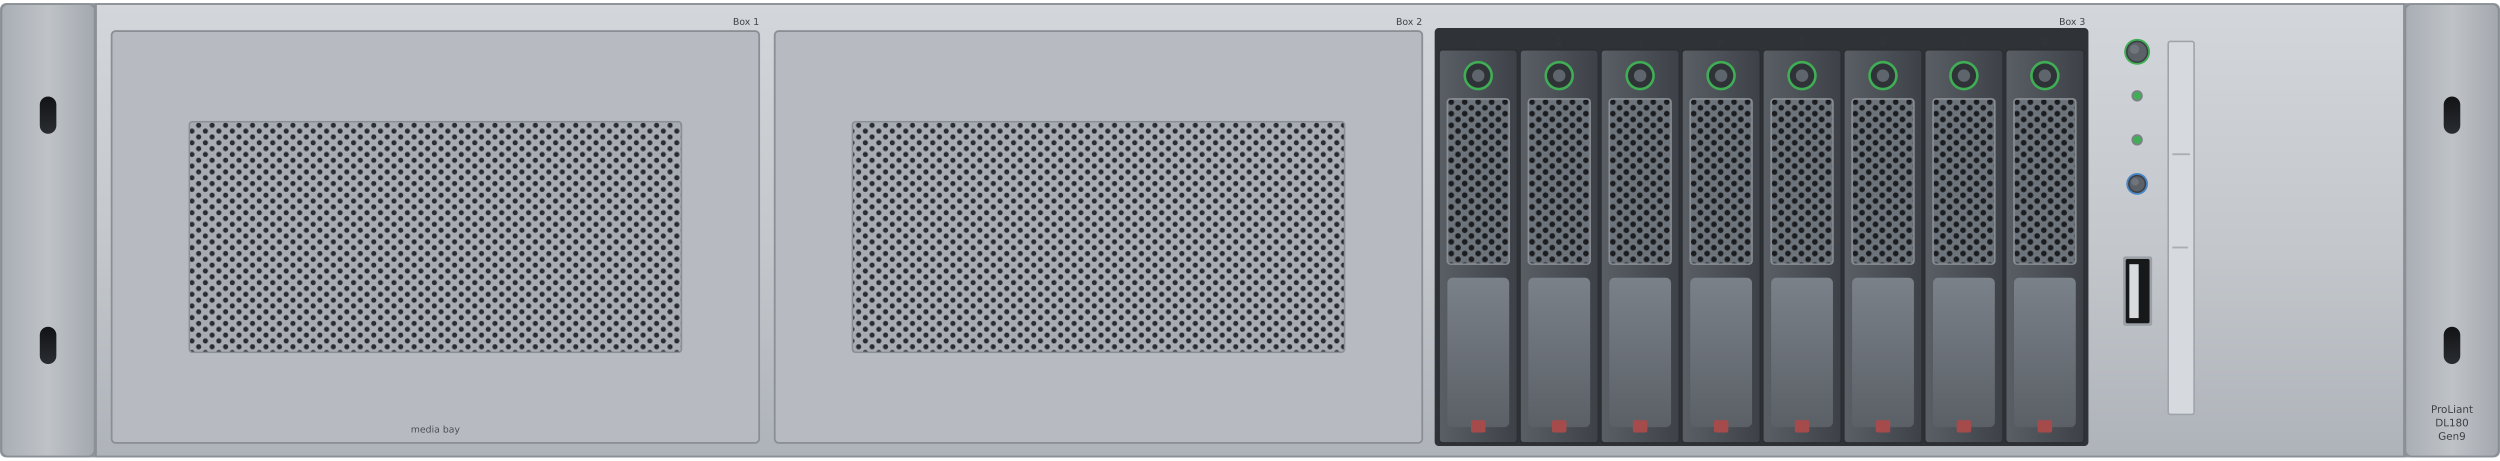
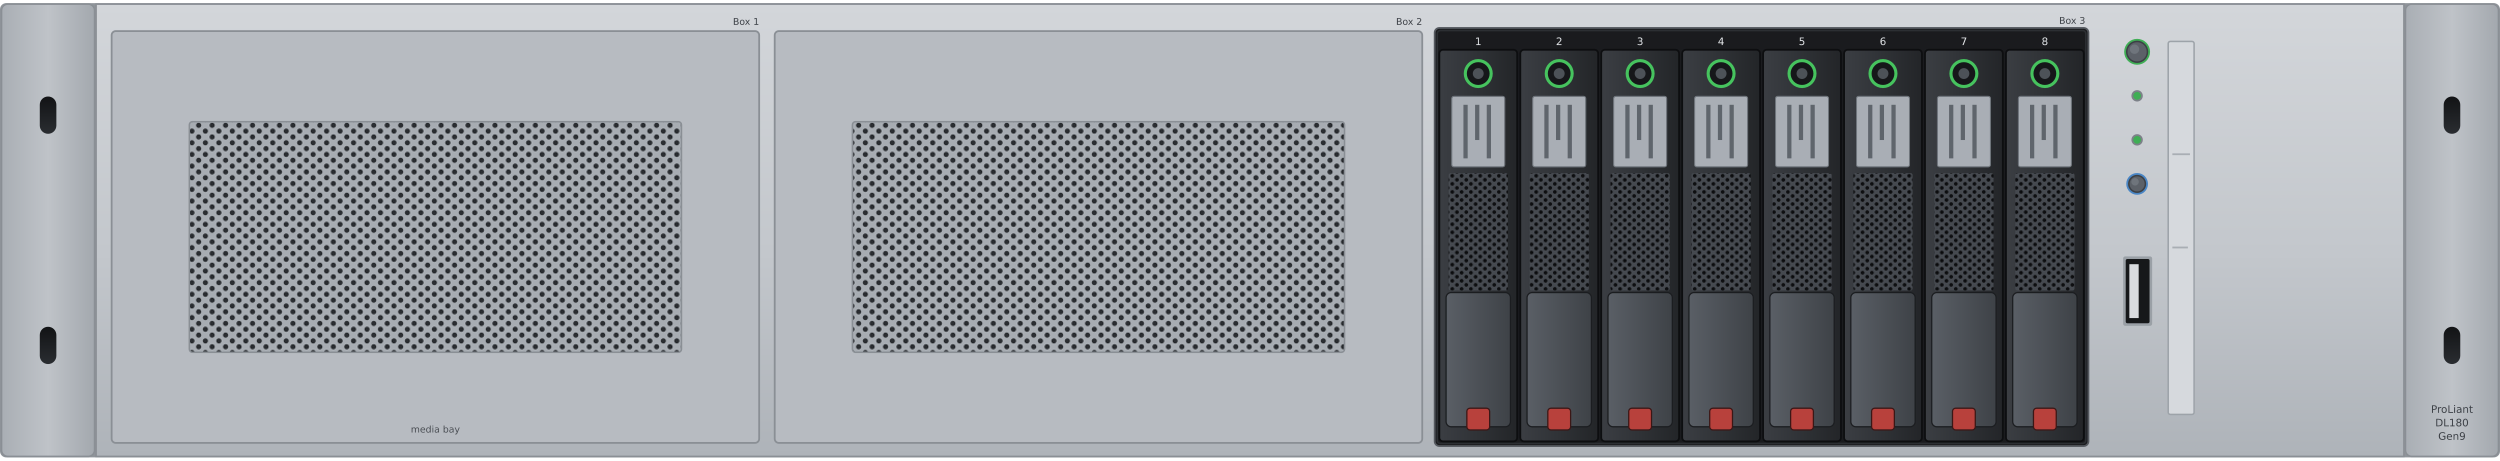
<svg xmlns="http://www.w3.org/2000/svg" viewBox="0 0 482.6 88.9" width="482.6mm" height="88.9mm" font-family="DejaVu Sans, Liberation Sans, Arial, sans-serif">
  <defs>
    <linearGradient id="metal" x1="0" y1="0" x2="0" y2="1">
      <stop offset="0" stop-color="#d3d6da" />
      <stop offset="0.55" stop-color="#c3c7cc" />
      <stop offset="1" stop-color="#aeb3b9" />
    </linearGradient>
    <linearGradient id="ear" x1="0" y1="0" x2="1" y2="0">
      <stop offset="0" stop-color="#a9aeb4" />
      <stop offset="0.5" stop-color="#bfc3c8" />
      <stop offset="1" stop-color="#a3a8ae" />
    </linearGradient>
    <linearGradient id="carrier" x1="0" y1="0" x2="0" y2="1">
      <stop offset="0" stop-color="#5a5f66" />
      <stop offset="1" stop-color="#3d4147" />
    </linearGradient>
    <linearGradient id="carrierv" x1="0" y1="0" x2="1" y2="0">
      <stop offset="0" stop-color="#5a5f66" />
      <stop offset="1" stop-color="#3d4147" />
    </linearGradient>
    <linearGradient id="handle" x1="0" y1="0" x2="0" y2="1">
      <stop offset="0" stop-color="#7b8189" />
      <stop offset="1" stop-color="#5b6067" />
    </linearGradient>
    <linearGradient id="hole" x1="0" y1="0" x2="0" y2="1">
      <stop offset="0" stop-color="#121315" />
      <stop offset="1" stop-color="#2a2d31" />
    </linearGradient>
    <linearGradient id="cage" x1="0" y1="0" x2="0" y2="1">
      <stop offset="0" stop-color="#b9bdc2" />
      <stop offset="1" stop-color="#8e949b" />
    </linearGradient>
    <linearGradient id="module" x1="0" y1="0" x2="0" y2="1">
      <stop offset="0" stop-color="#8a9097" />
      <stop offset="1" stop-color="#6c7279" />
    </linearGradient>
    <linearGradient id="lcd" x1="0" y1="0" x2="0" y2="1">
      <stop offset="0" stop-color="#36414d" />
      <stop offset="1" stop-color="#1f262e" />
    </linearGradient>
    <pattern id="hex" width="2.6" height="2.25" patternUnits="userSpaceOnUse">
      <rect width="2.6" height="2.25" fill="#a7acb2" />
      <circle cx="0.65" cy="0.56" r="0.5" fill="#2b2e32" />
      <circle cx="1.95" cy="1.69" r="0.5" fill="#2b2e32" />
    </pattern>
    <pattern id="hexdark" width="2.6" height="2.25" patternUnits="userSpaceOnUse">
      <rect width="2.6" height="2.25" fill="#6d737a" />
      <circle cx="0.65" cy="0.56" r="0.55" fill="#1b1d20" />
      <circle cx="1.95" cy="1.69" r="0.55" fill="#1b1d20" />
    </pattern>
    <pattern id="slots" width="3" height="6" patternUnits="userSpaceOnUse">
      <rect width="3" height="6" fill="#b3b8be" />
      <rect x="0.9" y="0.8" width="1.2" height="4.4" rx="0.6" fill="#2b2e32" />
+     </pattern>
+   </defs>
+   <defs>
+     <linearGradient id="carrierdark" x1="0" y1="0" x2="1" y2="0">
+       <stop offset="0" stop-color="#3b3e43" />
+       <stop offset="0.5" stop-color="#2f3236" />
+       <stop offset="1" stop-color="#232528" />
+     </linearGradient>
+     <linearGradient id="carrierdarkh" x1="0" y1="0" x2="0" y2="1">
+       <stop offset="0" stop-color="#3b3e43" />
+       <stop offset="0.5" stop-color="#2f3236" />
+       <stop offset="1" stop-color="#232528" />
+     </linearGradient>
+     <linearGradient id="lever" x1="0" y1="0" x2="1" y2="0">
+       <stop offset="0" stop-color="#5a5f66" />
+       <stop offset="1" stop-color="#3e4247" />
+     </linearGradient>
+     <linearGradient id="leverh" x1="0" y1="0" x2="0" y2="1">
+       <stop offset="0" stop-color="#5a5f66" />
+       <stop offset="1" stop-color="#3e4247" />
+     </linearGradient>
+     <pattern id="mesh" width="1.8" height="1.56" patternUnits="userSpaceOnUse">
+       <rect width="1.8" height="1.56" fill="#45494f" />
+       <circle cx="0.45" cy="0.39" r="0.36" fill="#0e0f11" />
+       <circle cx="1.35" cy="1.17" r="0.36" fill="#0e0f11" />
    </pattern>
  </defs>
  <rect x="0" y="0.6" width="482.6" height="87.7" fill="#8f949a" rx="1.2" />
  <rect x="0.3" y="0.8" width="17.95" height="87.3" fill="url(#ear)" rx="1.2" stroke="#8a8f95" stroke-width="0.3" />
  <rect x="7.68" y="18.63" width="3.2" height="7.2" rx="1.6" fill="url(#hole)" />
  <rect x="7.68" y="63.08" width="3.2" height="7.2" rx="1.6" fill="url(#hole)" />
  <rect x="464.35" y="0.8" width="17.95" height="87.3" fill="url(#ear)" rx="1.2" stroke="#8a8f95" stroke-width="0.3" />
  <rect x="471.73" y="18.63" width="3.2" height="7.2" rx="1.6" fill="url(#hole)" />
  <rect x="471.73" y="63.08" width="3.2" height="7.2" rx="1.6" fill="url(#hole)" />
  <rect x="18.55" y="0.8" width="445.5" height="87.3" fill="url(#metal)" stroke="#8a8f95" stroke-width="0.3" />
  <text x="473.33" y="79.7" font-size="2" text-anchor="middle" fill="#3b3f45">ProLiant</text>
  <text x="473.33" y="82.3" font-size="2" text-anchor="middle" fill="#3b3f45">DL180</text>
  <text x="473.33" y="84.9" font-size="2" text-anchor="middle" fill="#3b3f45">Gen9</text>
  <rect x="21.55" y="6" width="125" height="79.5" fill="#b7bbc1" rx="0.8" stroke="#8a8f95" stroke-width="0.35" />
  <rect x="36.55" y="23.49" width="95" height="44.52" fill="url(#hex)" rx="0.6" stroke="#8a8f95" stroke-width="0.3" />
  <text x="146.55" y="4.8" font-size="1.8" text-anchor="end" fill="#3b3f45">Box 1</text>
  <text x="84.05" y="83.5" font-size="1.8" text-anchor="middle" fill="#4a4e54">media bay</text>
  <rect x="149.55" y="6" width="125" height="79.5" fill="#b7bbc1" rx="0.8" stroke="#8a8f95" stroke-width="0.35" />
  <rect x="164.55" y="23.49" width="95" height="44.52" fill="url(#hex)" rx="0.6" stroke="#8a8f95" stroke-width="0.3" />
  <text x="274.55" y="4.8" font-size="1.8" text-anchor="end" fill="#3b3f45">Box 2</text>
-   <rect x="276.95" y="5.4" width="126.2" height="80.7" fill="#2f3236" rx="0.8" />
-   <rect x="277.8" y="9.6" width="15.13" height="75.9" fill="url(#carrierv)" rx="0.7" stroke="#2b2e32" stroke-width="0.3" />
-   <circle cx="285.36" cy="14.6" r="2.6" fill="#2f3337" stroke="#3fae55" stroke-width="0.5" />
-   <circle cx="285.36" cy="14.6" r="1.2" fill="#5f656c" />
-   <rect x="279.4" y="19.1" width="11.93" height="31.88" fill="url(#hexdark)" rx="0.6" stroke="#8a8f95" stroke-width="0.3" />
-   <rect x="279.4" y="53.62" width="11.93" height="28.84" fill="url(#handle)" rx="1" />
-   <rect x="283.96" y="81.1" width="2.8" height="2.4" fill="#a54b4b" rx="0.4" />
-   <text x="285.36" y="8.8" font-size="1.9" text-anchor="middle" fill="#33363b">1</text>
-   <rect x="293.43" y="9.6" width="15.13" height="75.9" fill="url(#carrierv)" rx="0.7" stroke="#2b2e32" stroke-width="0.3" />
-   <circle cx="300.99" cy="14.6" r="2.6" fill="#2f3337" stroke="#3fae55" stroke-width="0.5" />
-   <circle cx="300.99" cy="14.6" r="1.2" fill="#5f656c" />
-   <rect x="295.03" y="19.1" width="11.93" height="31.88" fill="url(#hexdark)" rx="0.6" stroke="#8a8f95" stroke-width="0.3" />
-   <rect x="295.03" y="53.62" width="11.93" height="28.84" fill="url(#handle)" rx="1" />
-   <rect x="299.59" y="81.1" width="2.8" height="2.4" fill="#a54b4b" rx="0.4" />
-   <text x="300.99" y="8.8" font-size="1.9" text-anchor="middle" fill="#33363b">2</text>
-   <rect x="309.05" y="9.6" width="15.13" height="75.9" fill="url(#carrierv)" rx="0.7" stroke="#2b2e32" stroke-width="0.3" />
-   <circle cx="316.61" cy="14.6" r="2.6" fill="#2f3337" stroke="#3fae55" stroke-width="0.5" />
-   <circle cx="316.61" cy="14.6" r="1.2" fill="#5f656c" />
-   <rect x="310.65" y="19.1" width="11.93" height="31.88" fill="url(#hexdark)" rx="0.6" stroke="#8a8f95" stroke-width="0.3" />
-   <rect x="310.65" y="53.62" width="11.93" height="28.84" fill="url(#handle)" rx="1" />
-   <rect x="315.21" y="81.1" width="2.8" height="2.4" fill="#a54b4b" rx="0.4" />
-   <text x="316.61" y="8.8" font-size="1.9" text-anchor="middle" fill="#33363b">3</text>
-   <rect x="324.68" y="9.6" width="15.13" height="75.9" fill="url(#carrierv)" rx="0.7" stroke="#2b2e32" stroke-width="0.3" />
-   <circle cx="332.24" cy="14.6" r="2.6" fill="#2f3337" stroke="#3fae55" stroke-width="0.5" />
-   <circle cx="332.24" cy="14.6" r="1.2" fill="#5f656c" />
-   <rect x="326.28" y="19.1" width="11.93" height="31.88" fill="url(#hexdark)" rx="0.6" stroke="#8a8f95" stroke-width="0.3" />
-   <rect x="326.28" y="53.62" width="11.93" height="28.84" fill="url(#handle)" rx="1" />
-   <rect x="330.84" y="81.1" width="2.8" height="2.4" fill="#a54b4b" rx="0.4" />
-   <text x="332.24" y="8.8" font-size="1.9" text-anchor="middle" fill="#33363b">4</text>
-   <rect x="340.3" y="9.6" width="15.13" height="75.9" fill="url(#carrierv)" rx="0.7" stroke="#2b2e32" stroke-width="0.3" />
-   <circle cx="347.86" cy="14.6" r="2.6" fill="#2f3337" stroke="#3fae55" stroke-width="0.5" />
-   <circle cx="347.86" cy="14.6" r="1.2" fill="#5f656c" />
-   <rect x="341.9" y="19.1" width="11.93" height="31.88" fill="url(#hexdark)" rx="0.6" stroke="#8a8f95" stroke-width="0.3" />
-   <rect x="341.9" y="53.62" width="11.93" height="28.84" fill="url(#handle)" rx="1" />
-   <rect x="346.46" y="81.1" width="2.8" height="2.4" fill="#a54b4b" rx="0.4" />
-   <text x="347.86" y="8.8" font-size="1.9" text-anchor="middle" fill="#33363b">5</text>
-   <rect x="355.93" y="9.6" width="15.13" height="75.9" fill="url(#carrierv)" rx="0.7" stroke="#2b2e32" stroke-width="0.3" />
-   <circle cx="363.49" cy="14.6" r="2.6" fill="#2f3337" stroke="#3fae55" stroke-width="0.5" />
-   <circle cx="363.49" cy="14.6" r="1.2" fill="#5f656c" />
-   <rect x="357.53" y="19.1" width="11.93" height="31.88" fill="url(#hexdark)" rx="0.6" stroke="#8a8f95" stroke-width="0.3" />
-   <rect x="357.53" y="53.62" width="11.93" height="28.84" fill="url(#handle)" rx="1" />
-   <rect x="362.09" y="81.1" width="2.8" height="2.4" fill="#a54b4b" rx="0.4" />
-   <text x="363.49" y="8.8" font-size="1.9" text-anchor="middle" fill="#33363b">6</text>
-   <rect x="371.55" y="9.6" width="15.13" height="75.9" fill="url(#carrierv)" rx="0.7" stroke="#2b2e32" stroke-width="0.3" />
-   <circle cx="379.11" cy="14.6" r="2.6" fill="#2f3337" stroke="#3fae55" stroke-width="0.5" />
-   <circle cx="379.11" cy="14.6" r="1.2" fill="#5f656c" />
-   <rect x="373.15" y="19.1" width="11.93" height="31.88" fill="url(#hexdark)" rx="0.6" stroke="#8a8f95" stroke-width="0.3" />
-   <rect x="373.15" y="53.62" width="11.93" height="28.84" fill="url(#handle)" rx="1" />
-   <rect x="377.71" y="81.1" width="2.8" height="2.4" fill="#a54b4b" rx="0.4" />
-   <text x="379.11" y="8.8" font-size="1.9" text-anchor="middle" fill="#33363b">7</text>
-   <rect x="387.18" y="9.6" width="15.13" height="75.9" fill="url(#carrierv)" rx="0.7" stroke="#2b2e32" stroke-width="0.3" />
-   <circle cx="394.74" cy="14.6" r="2.6" fill="#2f3337" stroke="#3fae55" stroke-width="0.5" />
-   <circle cx="394.74" cy="14.6" r="1.2" fill="#5f656c" />
-   <rect x="388.78" y="19.1" width="11.93" height="31.88" fill="url(#hexdark)" rx="0.6" stroke="#8a8f95" stroke-width="0.3" />
-   <rect x="388.78" y="53.62" width="11.93" height="28.84" fill="url(#handle)" rx="1" />
-   <rect x="393.34" y="81.1" width="2.8" height="2.4" fill="#a54b4b" rx="0.4" />
-   <text x="394.74" y="8.8" font-size="1.9" text-anchor="middle" fill="#33363b">8</text>
-   <text x="402.55" y="4.8" font-size="1.8" text-anchor="end" fill="#3b3f45">Box 3</text>
+   <rect x="276.95" y="5.4" width="126.2" height="80.7" fill="#1a1b1e" rx="0.9" stroke="#55595f" stroke-width="0.35" />
+   <rect x="277.45" y="5.9" width="125.2" height="79.7" fill="none" rx="0.6" stroke="#2c2f33" stroke-width="0.3" />
+   <rect x="277.85" y="9.6" width="15.03" height="75.6" fill="url(#carrierdark)" rx="0.7" stroke="#0d0e10" stroke-width="0.35" />
+   <circle cx="285.36" cy="14.2" r="2.5" fill="#16171a" stroke="#46c35e" stroke-width="0.6" />
+   <circle cx="285.36" cy="14.2" r="1.05" fill="#4d5258" />
+   <rect x="280.25" y="18.6" width="10.23" height="13.61" fill="#a9aeb5" rx="0.4" stroke="#6f757c" stroke-width="0.2" />
+   <rect x="282.5" y="20.23" width="0.82" height="10.34" fill="#5f656c" />
+   <rect x="284.75" y="20.23" width="0.82" height="6.8" fill="#5f656c" />
+   <rect x="287" y="20.23" width="0.82" height="10.34" fill="#5f656c" />
+   <rect x="279.65" y="33.41" width="11.43" height="22.68" fill="url(#mesh)" rx="0.4" />
+   <rect x="279.15" y="56.47" width="12.43" height="25.92" fill="url(#lever)" rx="1" stroke="#1b1d20" stroke-width="0.25" />
+   <rect x="283.16" y="78.8" width="4.4" height="4.2" fill="#b8413c" rx="0.6" stroke="#3b1716" stroke-width="0.25" />
+   <text x="285.36" y="8.7" font-size="2" text-anchor="middle" fill="#e3e6e9">1</text>
+   <rect x="293.48" y="9.6" width="15.03" height="75.6" fill="url(#carrierdark)" rx="0.7" stroke="#0d0e10" stroke-width="0.35" />
+   <circle cx="300.99" cy="14.2" r="2.5" fill="#16171a" stroke="#46c35e" stroke-width="0.6" />
+   <circle cx="300.99" cy="14.2" r="1.05" fill="#4d5258" />
+   <rect x="295.88" y="18.6" width="10.23" height="13.61" fill="#a9aeb5" rx="0.4" stroke="#6f757c" stroke-width="0.2" />
+   <rect x="298.12" y="20.23" width="0.82" height="10.34" fill="#5f656c" />
+   <rect x="300.37" y="20.23" width="0.82" height="6.8" fill="#5f656c" />
+   <rect x="302.62" y="20.23" width="0.82" height="10.34" fill="#5f656c" />
+   <rect x="295.28" y="33.41" width="11.43" height="22.68" fill="url(#mesh)" rx="0.4" />
+   <rect x="294.78" y="56.47" width="12.43" height="25.92" fill="url(#lever)" rx="1" stroke="#1b1d20" stroke-width="0.25" />
+   <rect x="298.79" y="78.8" width="4.4" height="4.2" fill="#b8413c" rx="0.6" stroke="#3b1716" stroke-width="0.25" />
+   <text x="300.99" y="8.7" font-size="2" text-anchor="middle" fill="#e3e6e9">2</text>
+   <rect x="309.1" y="9.6" width="15.03" height="75.6" fill="url(#carrierdark)" rx="0.7" stroke="#0d0e10" stroke-width="0.35" />
+   <circle cx="316.61" cy="14.2" r="2.5" fill="#16171a" stroke="#46c35e" stroke-width="0.6" />
+   <circle cx="316.61" cy="14.2" r="1.05" fill="#4d5258" />
+   <rect x="311.5" y="18.6" width="10.23" height="13.61" fill="#a9aeb5" rx="0.4" stroke="#6f757c" stroke-width="0.2" />
+   <rect x="313.75" y="20.23" width="0.82" height="10.34" fill="#5f656c" />
+   <rect x="316" y="20.23" width="0.82" height="6.8" fill="#5f656c" />
+   <rect x="318.25" y="20.23" width="0.82" height="10.34" fill="#5f656c" />
+   <rect x="310.9" y="33.41" width="11.43" height="22.68" fill="url(#mesh)" rx="0.4" />
+   <rect x="310.4" y="56.47" width="12.43" height="25.92" fill="url(#lever)" rx="1" stroke="#1b1d20" stroke-width="0.25" />
+   <rect x="314.41" y="78.8" width="4.4" height="4.2" fill="#b8413c" rx="0.6" stroke="#3b1716" stroke-width="0.25" />
+   <text x="316.61" y="8.7" font-size="2" text-anchor="middle" fill="#e3e6e9">3</text>
+   <rect x="324.73" y="9.6" width="15.03" height="75.6" fill="url(#carrierdark)" rx="0.7" stroke="#0d0e10" stroke-width="0.35" />
+   <circle cx="332.24" cy="14.2" r="2.5" fill="#16171a" stroke="#46c35e" stroke-width="0.6" />
+   <circle cx="332.24" cy="14.2" r="1.05" fill="#4d5258" />
+   <rect x="327.13" y="18.6" width="10.23" height="13.61" fill="#a9aeb5" rx="0.4" stroke="#6f757c" stroke-width="0.2" />
+   <rect x="329.37" y="20.23" width="0.82" height="10.34" fill="#5f656c" />
+   <rect x="331.62" y="20.23" width="0.82" height="6.8" fill="#5f656c" />
+   <rect x="333.87" y="20.23" width="0.82" height="10.34" fill="#5f656c" />
+   <rect x="326.53" y="33.41" width="11.43" height="22.68" fill="url(#mesh)" rx="0.4" />
+   <rect x="326.03" y="56.47" width="12.43" height="25.92" fill="url(#lever)" rx="1" stroke="#1b1d20" stroke-width="0.25" />
+   <rect x="330.04" y="78.8" width="4.4" height="4.2" fill="#b8413c" rx="0.6" stroke="#3b1716" stroke-width="0.25" />
+   <text x="332.24" y="8.7" font-size="2" text-anchor="middle" fill="#e3e6e9">4</text>
+   <rect x="340.35" y="9.6" width="15.03" height="75.6" fill="url(#carrierdark)" rx="0.7" stroke="#0d0e10" stroke-width="0.35" />
+   <circle cx="347.86" cy="14.2" r="2.5" fill="#16171a" stroke="#46c35e" stroke-width="0.6" />
+   <circle cx="347.86" cy="14.2" r="1.05" fill="#4d5258" />
+   <rect x="342.75" y="18.6" width="10.23" height="13.61" fill="#a9aeb5" rx="0.4" stroke="#6f757c" stroke-width="0.2" />
+   <rect x="345" y="20.23" width="0.82" height="10.34" fill="#5f656c" />
+   <rect x="347.25" y="20.23" width="0.82" height="6.8" fill="#5f656c" />
+   <rect x="349.5" y="20.23" width="0.82" height="10.34" fill="#5f656c" />
+   <rect x="342.15" y="33.41" width="11.43" height="22.68" fill="url(#mesh)" rx="0.4" />
+   <rect x="341.65" y="56.47" width="12.43" height="25.92" fill="url(#lever)" rx="1" stroke="#1b1d20" stroke-width="0.25" />
+   <rect x="345.66" y="78.8" width="4.4" height="4.2" fill="#b8413c" rx="0.6" stroke="#3b1716" stroke-width="0.25" />
+   <text x="347.86" y="8.7" font-size="2" text-anchor="middle" fill="#e3e6e9">5</text>
+   <rect x="355.98" y="9.6" width="15.03" height="75.6" fill="url(#carrierdark)" rx="0.7" stroke="#0d0e10" stroke-width="0.35" />
+   <circle cx="363.49" cy="14.2" r="2.5" fill="#16171a" stroke="#46c35e" stroke-width="0.6" />
+   <circle cx="363.49" cy="14.2" r="1.05" fill="#4d5258" />
+   <rect x="358.38" y="18.6" width="10.23" height="13.61" fill="#a9aeb5" rx="0.4" stroke="#6f757c" stroke-width="0.2" />
+   <rect x="360.62" y="20.23" width="0.82" height="10.34" fill="#5f656c" />
+   <rect x="362.87" y="20.23" width="0.82" height="6.8" fill="#5f656c" />
+   <rect x="365.12" y="20.23" width="0.82" height="10.34" fill="#5f656c" />
+   <rect x="357.78" y="33.41" width="11.43" height="22.68" fill="url(#mesh)" rx="0.4" />
+   <rect x="357.28" y="56.47" width="12.43" height="25.92" fill="url(#lever)" rx="1" stroke="#1b1d20" stroke-width="0.25" />
+   <rect x="361.29" y="78.8" width="4.4" height="4.2" fill="#b8413c" rx="0.6" stroke="#3b1716" stroke-width="0.25" />
+   <text x="363.49" y="8.7" font-size="2" text-anchor="middle" fill="#e3e6e9">6</text>
+   <rect x="371.6" y="9.6" width="15.03" height="75.6" fill="url(#carrierdark)" rx="0.7" stroke="#0d0e10" stroke-width="0.35" />
+   <circle cx="379.11" cy="14.2" r="2.5" fill="#16171a" stroke="#46c35e" stroke-width="0.6" />
+   <circle cx="379.11" cy="14.2" r="1.05" fill="#4d5258" />
+   <rect x="374" y="18.6" width="10.23" height="13.61" fill="#a9aeb5" rx="0.4" stroke="#6f757c" stroke-width="0.2" />
+   <rect x="376.25" y="20.23" width="0.82" height="10.34" fill="#5f656c" />
+   <rect x="378.5" y="20.23" width="0.82" height="6.8" fill="#5f656c" />
+   <rect x="380.75" y="20.23" width="0.82" height="10.34" fill="#5f656c" />
+   <rect x="373.4" y="33.41" width="11.43" height="22.68" fill="url(#mesh)" rx="0.4" />
+   <rect x="372.9" y="56.47" width="12.43" height="25.92" fill="url(#lever)" rx="1" stroke="#1b1d20" stroke-width="0.25" />
+   <rect x="376.91" y="78.8" width="4.4" height="4.2" fill="#b8413c" rx="0.6" stroke="#3b1716" stroke-width="0.25" />
+   <text x="379.11" y="8.7" font-size="2" text-anchor="middle" fill="#e3e6e9">7</text>
+   <rect x="387.23" y="9.6" width="15.03" height="75.6" fill="url(#carrierdark)" rx="0.7" stroke="#0d0e10" stroke-width="0.35" />
+   <circle cx="394.74" cy="14.2" r="2.5" fill="#16171a" stroke="#46c35e" stroke-width="0.6" />
+   <circle cx="394.74" cy="14.2" r="1.05" fill="#4d5258" />
+   <rect x="389.63" y="18.6" width="10.23" height="13.61" fill="#a9aeb5" rx="0.4" stroke="#6f757c" stroke-width="0.2" />
+   <rect x="391.87" y="20.23" width="0.82" height="10.34" fill="#5f656c" />
+   <rect x="394.12" y="20.23" width="0.82" height="6.8" fill="#5f656c" />
+   <rect x="396.37" y="20.23" width="0.82" height="10.34" fill="#5f656c" />
+   <rect x="389.03" y="33.41" width="11.43" height="22.68" fill="url(#mesh)" rx="0.4" />
+   <rect x="388.53" y="56.47" width="12.43" height="25.92" fill="url(#lever)" rx="1" stroke="#1b1d20" stroke-width="0.25" />
+   <rect x="392.54" y="78.8" width="4.4" height="4.2" fill="#b8413c" rx="0.6" stroke="#3b1716" stroke-width="0.25" />
+   <text x="394.74" y="8.7" font-size="2" text-anchor="middle" fill="#e3e6e9">8</text>
+   <text x="402.55" y="4.6" font-size="1.8" text-anchor="end" fill="#3b3f45">Box 3</text>
  <circle cx="412.55" cy="10" r="2.5" fill="#3fae55" />
  <circle cx="412.55" cy="10" r="2" fill="#5c6168" stroke="#3c4045" stroke-width="0.3" />
  <circle cx="412.05" cy="9.5" r="0.9" fill="#6f757c" />
  <circle cx="412.55" cy="18.5" r="1.1" fill="#7c8188" />
  <circle cx="412.55" cy="18.5" r="0.75" fill="#3fae55" />
  <circle cx="412.55" cy="27" r="1.1" fill="#7c8188" />
  <circle cx="412.55" cy="27" r="0.75" fill="#3fae55" />
  <circle cx="412.55" cy="35.5" r="2.1" fill="#4a86c5" />
  <circle cx="412.55" cy="35.5" r="1.6" fill="#5c6168" stroke="#3c4045" stroke-width="0.3" />
  <circle cx="412.15" cy="35.1" r="0.72" fill="#6f757c" />
  <rect x="409.85" y="49.5" width="5.6" height="13.4" fill="#9aa0a6" rx="0.4" />
  <rect x="410.35" y="50" width="4.6" height="12.4" fill="#16181a" rx="0.3" />
  <rect x="411.05" y="51" width="1.8" height="10.4" fill="#d9dcdf" />
  <rect x="418.55" y="8" width="5" height="72" fill="#d6d9dd" rx="0.4" stroke="#9da3a9" stroke-width="0.3" />
  <rect x="419.35" y="29.6" width="3.4" height="0.35" fill="#a9aeb4" />
  <rect x="419.35" y="47.6" width="3" height="0.35" fill="#a9aeb4" />
</svg>
